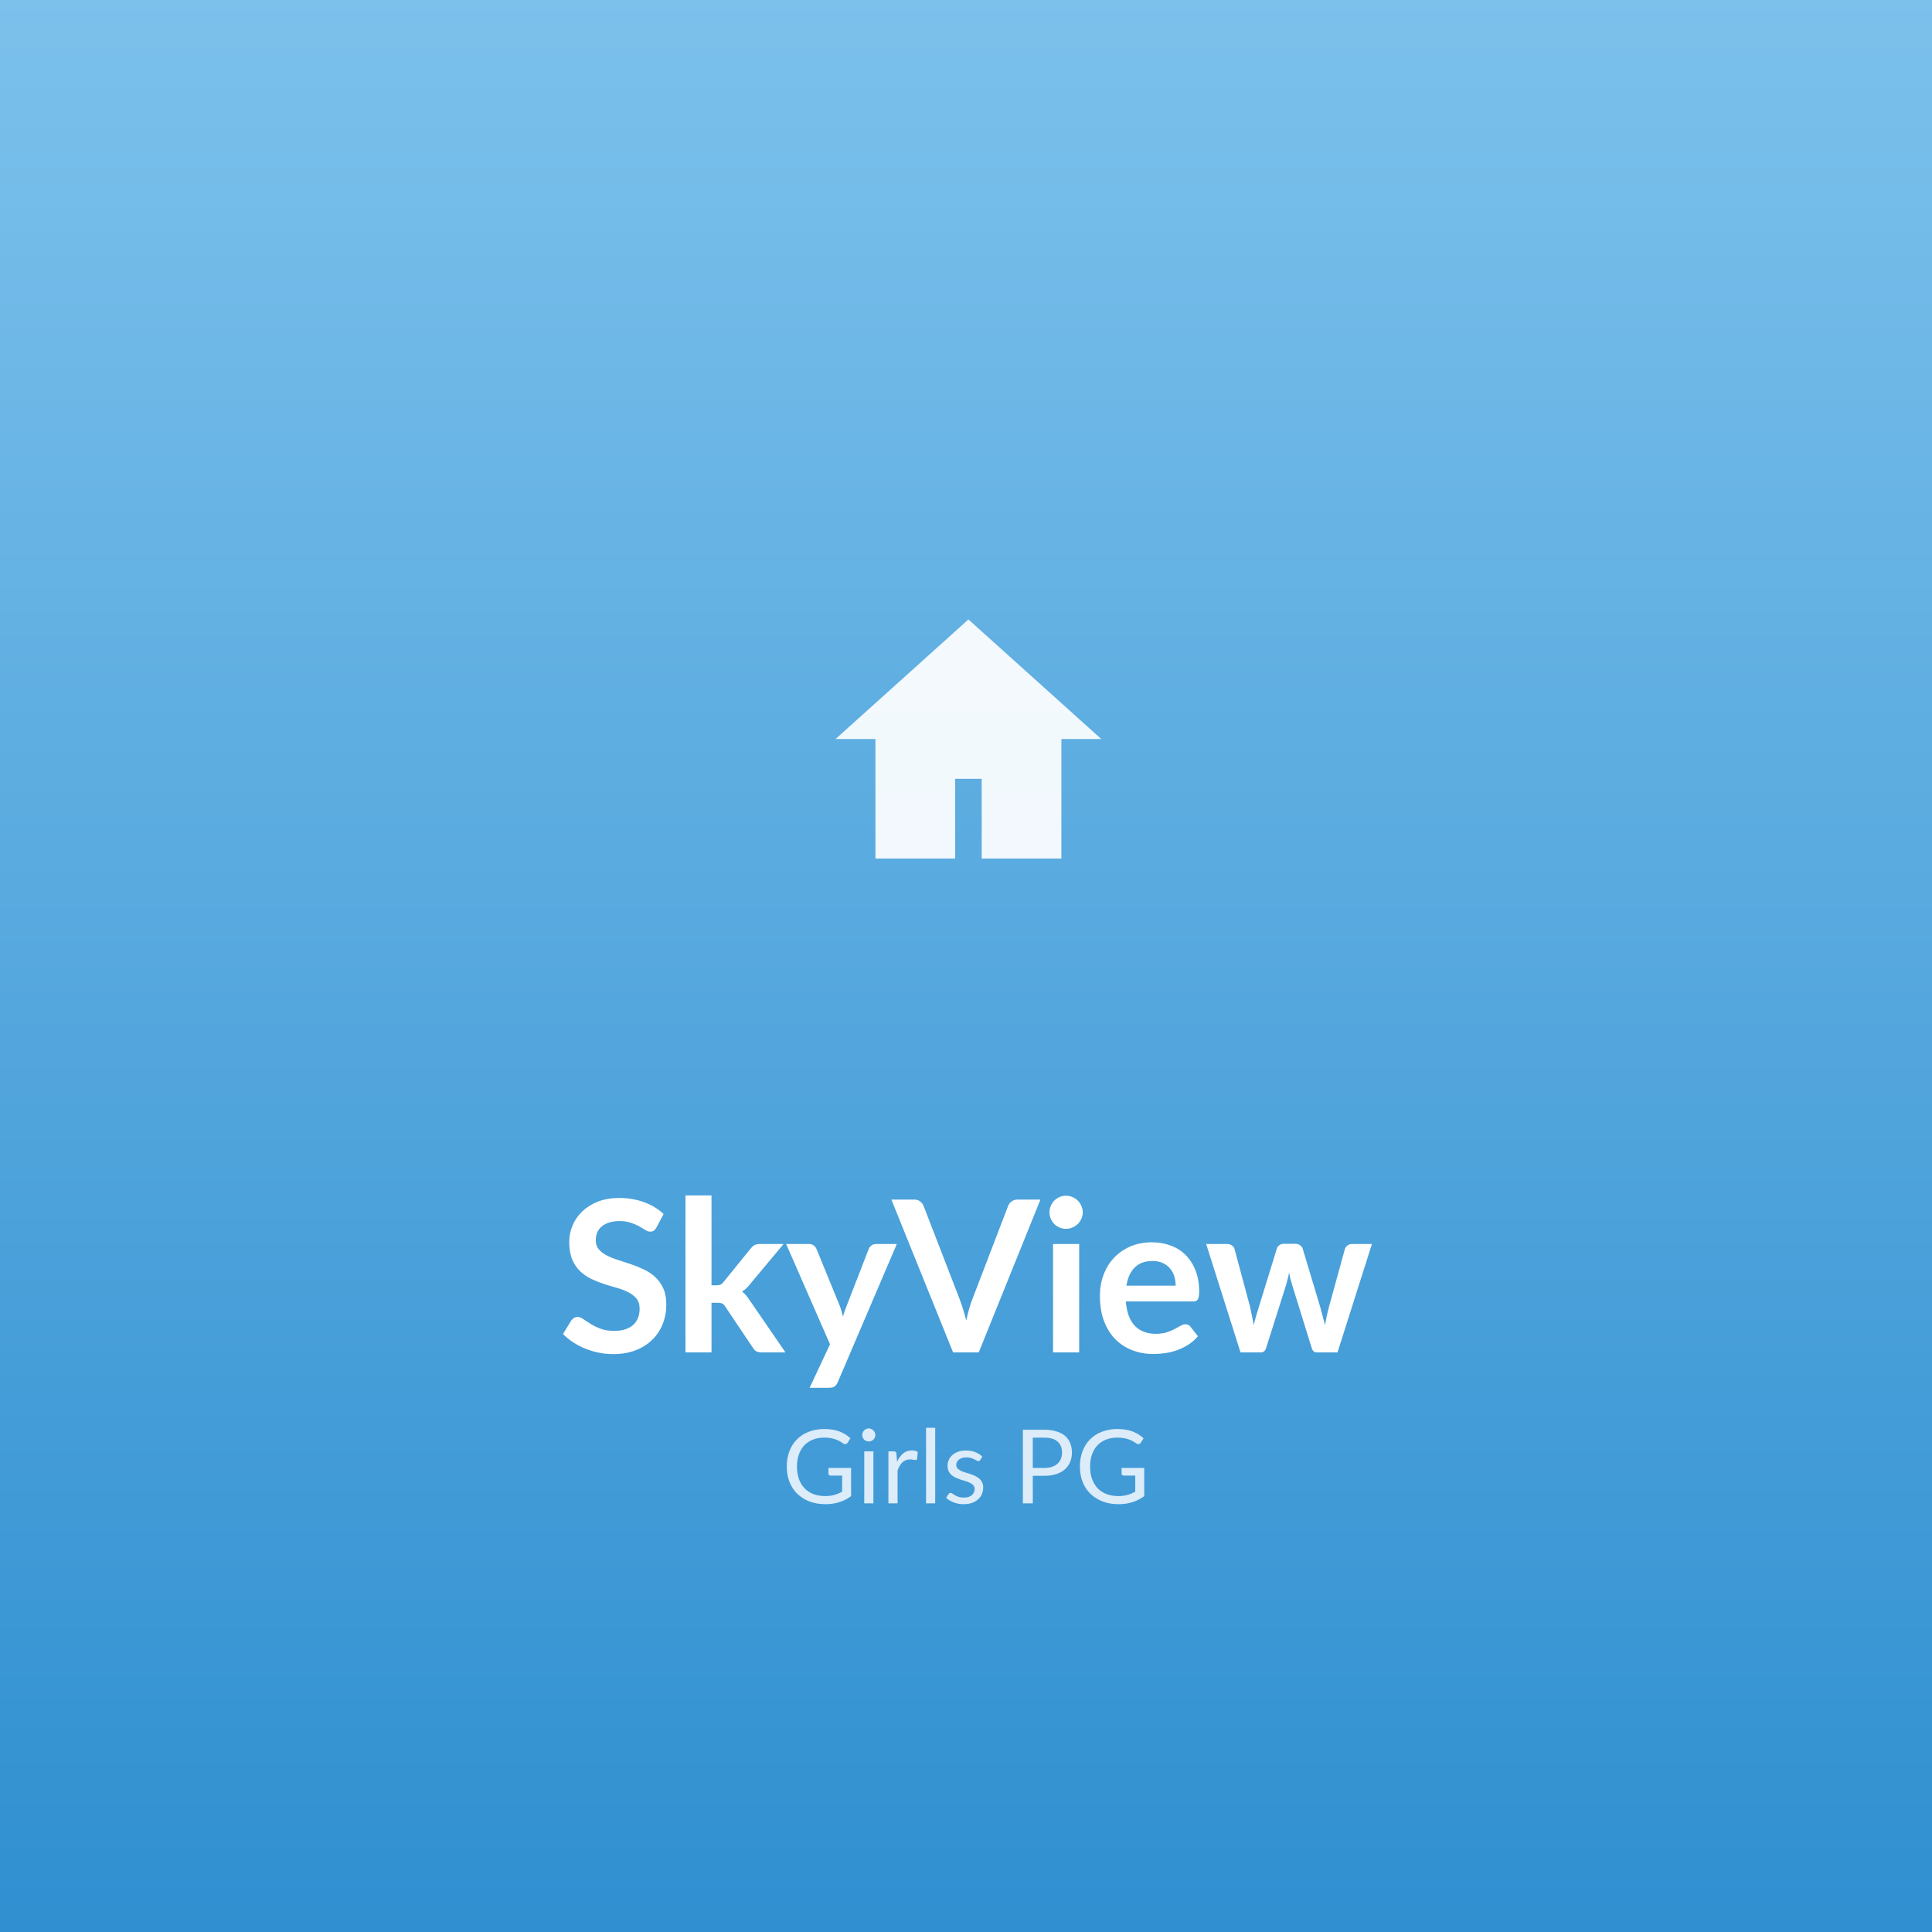
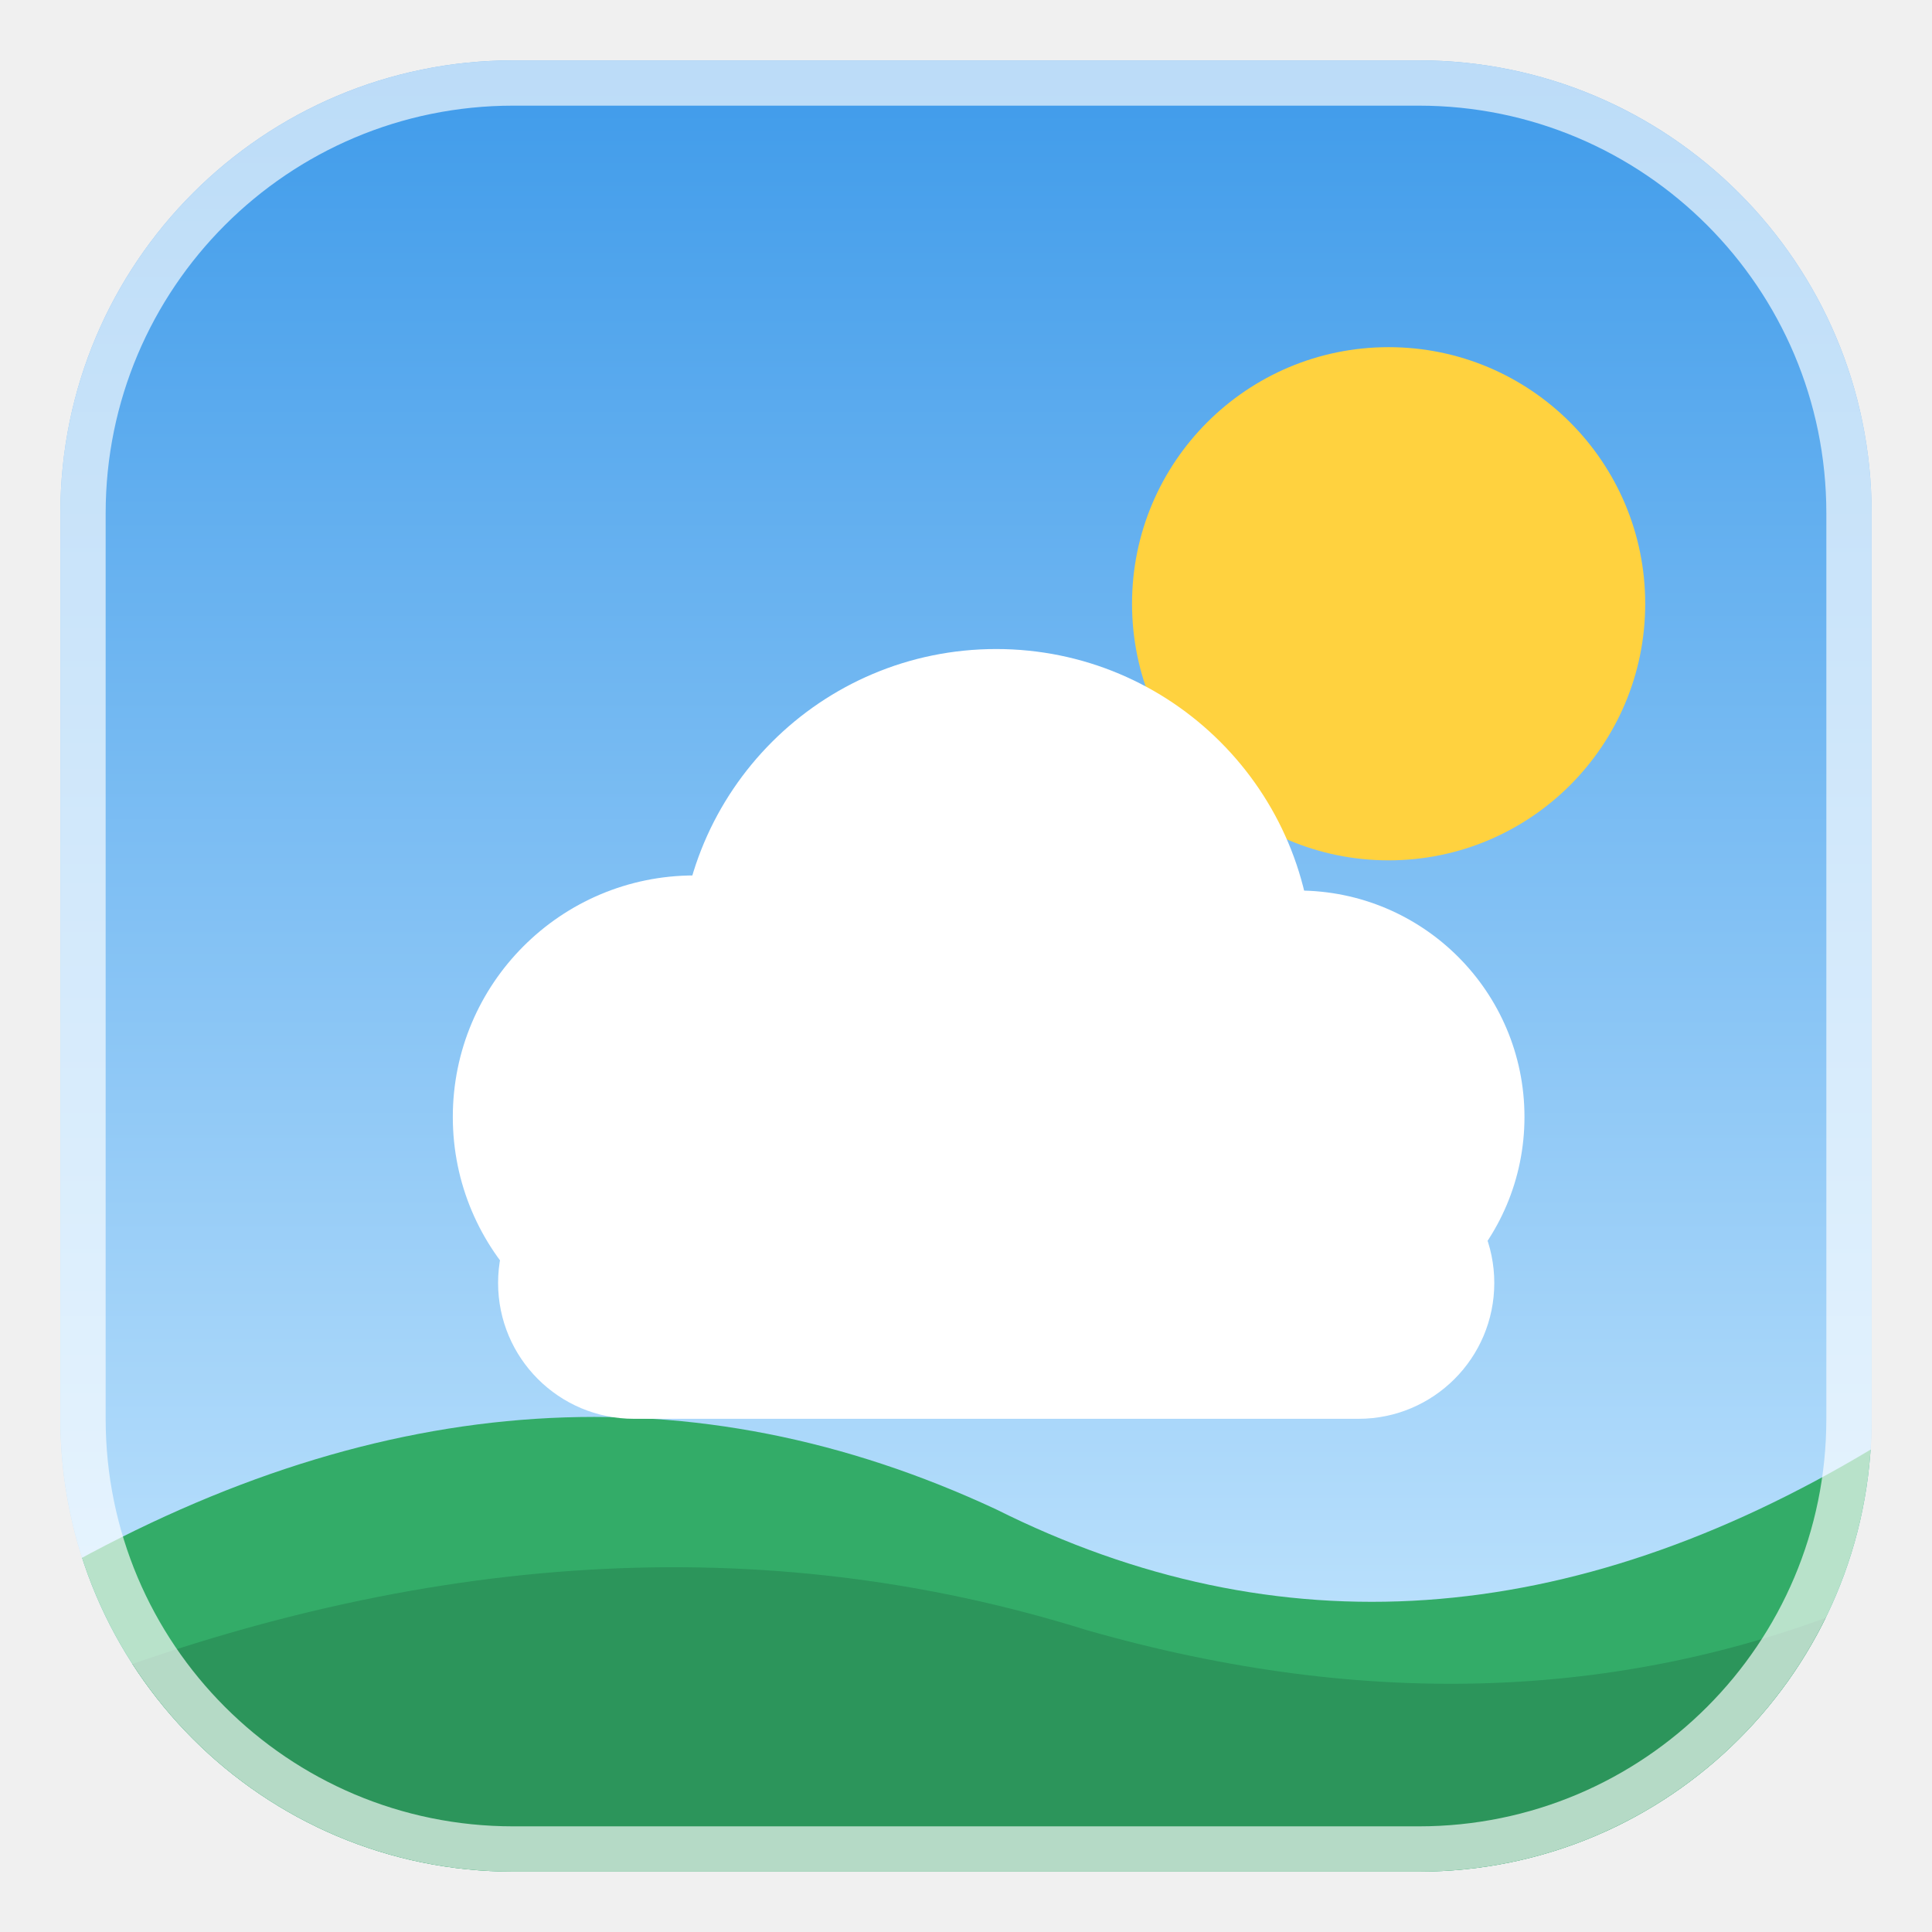
- <svg xmlns="http://www.w3.org/2000/svg" width="320" height="320" viewBox="0 0 320 320" role="img" aria-label="SkyView">
+ <svg xmlns="http://www.w3.org/2000/svg" viewBox="0 0 64 64" role="img" aria-label="SkyView Girls PG logo">
  <defs>
-     <linearGradient id="g" x1="0" y1="0" x2="0" y2="1">
-       <stop offset="0" stop-color="#7cc1ec" />
-       <stop offset="1" stop-color="#2f8fd0" />
+     <linearGradient id="sky" x1="0" y1="0" x2="0" y2="1">
+       <stop offset="0" stop-color="#3f9bea" />
+       <stop offset="1" stop-color="#cdebff" />
    </linearGradient>
+     <clipPath id="badge">
+       <rect x="2" y="2" width="60" height="60" rx="15" />
+     </clipPath>
  </defs>
-   <rect width="320" height="320" fill="url(#g)" />
-   <g fill="#ffffff" opacity="0.92" transform="translate(134.0,96.0) scale(2.2)">
-     <path d="M12 3 2 12h3v9h6v-6h2v6h6v-9h3z" />
+   <g clip-path="url(#badge)">
+     <rect x="2" y="2" width="60" height="60" fill="url(#sky)" />
+     <circle cx="46" cy="20" r="8.5" fill="#ffd23f" />
+     <path d="M2 52 Q18 43 33 50 Q47 57 62 48 L62 62 L2 62 Z" fill="#33ac68" />
+     <path d="M2 56 Q20 49 36 54 Q50 58 62 53 L62 62 L2 62 Z" fill="#2a9159" opacity="0.85" />
+     <g fill="#ffffff">
+       <circle cx="23" cy="37" r="8" />
+       <circle cx="33" cy="32" r="10.5" />
+       <circle cx="43" cy="37" r="7.5" />
+       <rect x="16.5" y="38" width="33" height="9" rx="4.5" />
+     </g>
  </g>
-   <text x="50%" y="224" text-anchor="middle" font-family="Lato,Arial,sans-serif" font-weight="700" font-size="35" fill="#ffffff">SkyView</text>
-   <text x="50%" y="249" text-anchor="middle" font-family="Lato,Arial,sans-serif" font-size="17" fill="#dcecf9">Girls PG</text>
+   <rect x="2.75" y="2.75" width="58.5" height="58.5" rx="14.25" fill="none" stroke="#ffffff" stroke-opacity="0.65" stroke-width="1.5" />
</svg>
